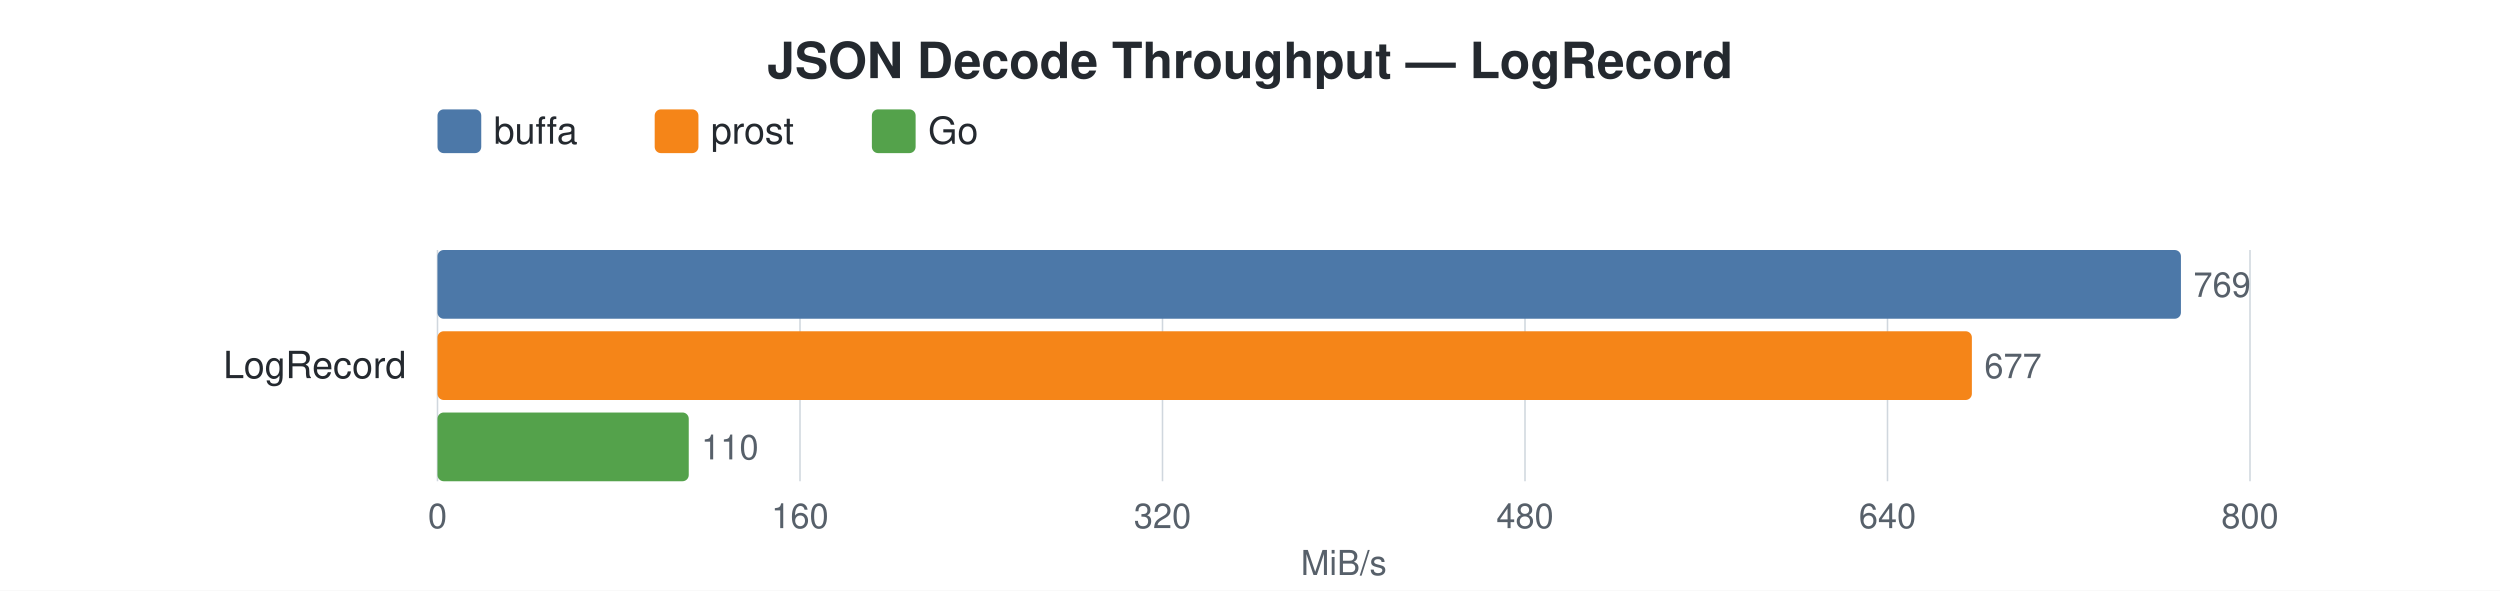
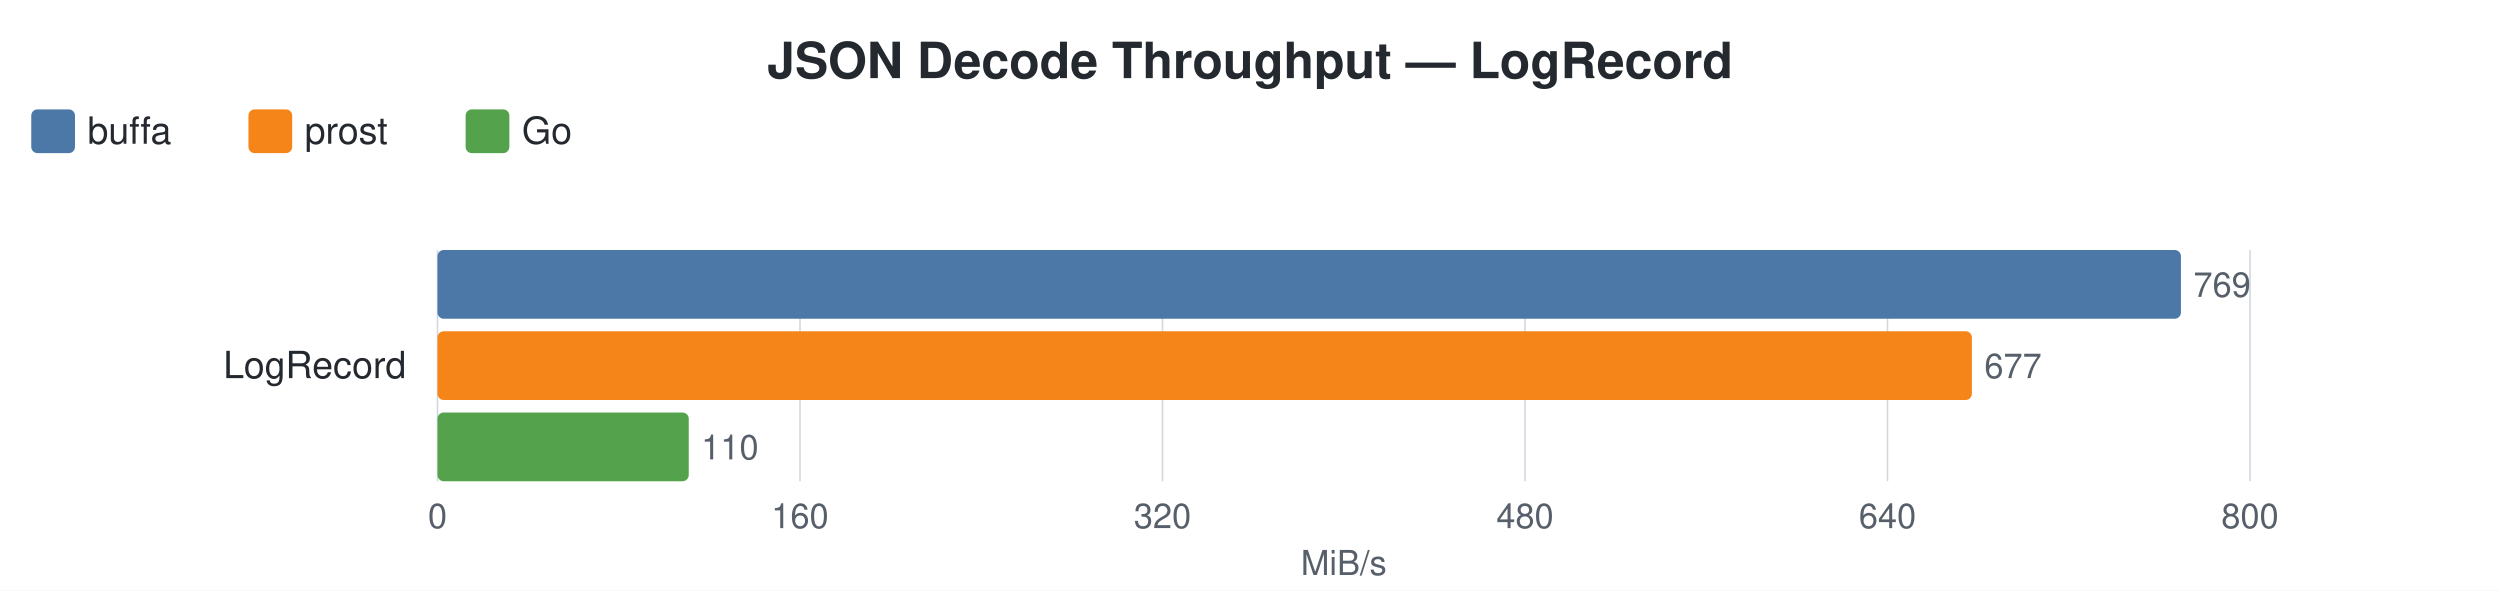
<svg xmlns="http://www.w3.org/2000/svg" width="800" height="189" viewBox="0 0 800 189">
  <style>
    text { font-family: -apple-system, BlinkMacSystemFont, "Segoe UI", Helvetica, Arial, sans-serif; }
    .title { font-size: 16px; font-weight: 600; fill: #24292f; }
    .label { font-size: 12px; fill: #24292f; }
    .value { font-size: 11px; fill: #57606a; }
    .axis-label { font-size: 11px; fill: #57606a; }
    .legend-text { font-size: 12px; fill: #24292f; }
    .grid { stroke: #d0d7de; stroke-width: 0.5; }
  </style>
  <rect width="100%" height="100%" fill="white" />
  <text x="400.0" y="25" text-anchor="middle" class="title">JSON Decode Throughput — LogRecord</text>
-   <rect x="140" y="35" width="14" height="14" rx="2" fill="#4C78A8" />
-   <text x="158" y="46" class="legend-text">buffa</text>
-   <rect x="209.5" y="35" width="14" height="14" rx="2" fill="#F58518" />
-   <text x="227.5" y="46" class="legend-text">prost</text>
-   <rect x="279.0" y="35" width="14" height="14" rx="2" fill="#54A24B" />
-   <text x="297.0" y="46" class="legend-text">Go</text>
+   <rect x="10" y="35" width="14" height="14" rx="2" fill="#4C78A8" />
+   <text x="28" y="46" class="legend-text">buffa</text>
+   <rect x="79.5" y="35" width="14" height="14" rx="2" fill="#F58518" />
+   <text x="97.5" y="46" class="legend-text">prost</text>
+   <rect x="149" y="35" width="14" height="14" rx="2" fill="#54A24B" />
+   <text x="167" y="46" class="legend-text">Go</text>
  <line x1="140.0" y1="80" x2="140.0" y2="154" class="grid" />
  <text x="140.0" y="169" text-anchor="middle" class="axis-label">0</text>
  <line x1="256.0" y1="80" x2="256.0" y2="154" class="grid" />
  <text x="256.0" y="169" text-anchor="middle" class="axis-label">160</text>
  <line x1="372.0" y1="80" x2="372.0" y2="154" class="grid" />
  <text x="372.0" y="169" text-anchor="middle" class="axis-label">320</text>
  <line x1="488.0" y1="80" x2="488.0" y2="154" class="grid" />
  <text x="488.0" y="169" text-anchor="middle" class="axis-label">480</text>
  <line x1="604.0" y1="80" x2="604.0" y2="154" class="grid" />
  <text x="604.0" y="169" text-anchor="middle" class="axis-label">640</text>
  <line x1="720.0" y1="80" x2="720.0" y2="154" class="grid" />
  <text x="720.0" y="169" text-anchor="middle" class="axis-label">800</text>
  <text x="430.0" y="184" text-anchor="middle" class="axis-label">MiB/s</text>
  <text x="130" y="121.0" text-anchor="end" class="label">LogRecord</text>
  <rect x="140" y="80.0" width="557.9" height="22" rx="2" fill="#4C78A8" />
  <text x="701.9" y="95.0" class="value">769</text>
  <rect x="140" y="106.0" width="491.0" height="22" rx="2" fill="#F58518" />
  <text x="635.0" y="121.0" class="value">677</text>
  <rect x="140" y="132.0" width="80.4" height="22" rx="2" fill="#54A24B" />
  <text x="224.4" y="147.0" class="value">110</text>
</svg>
